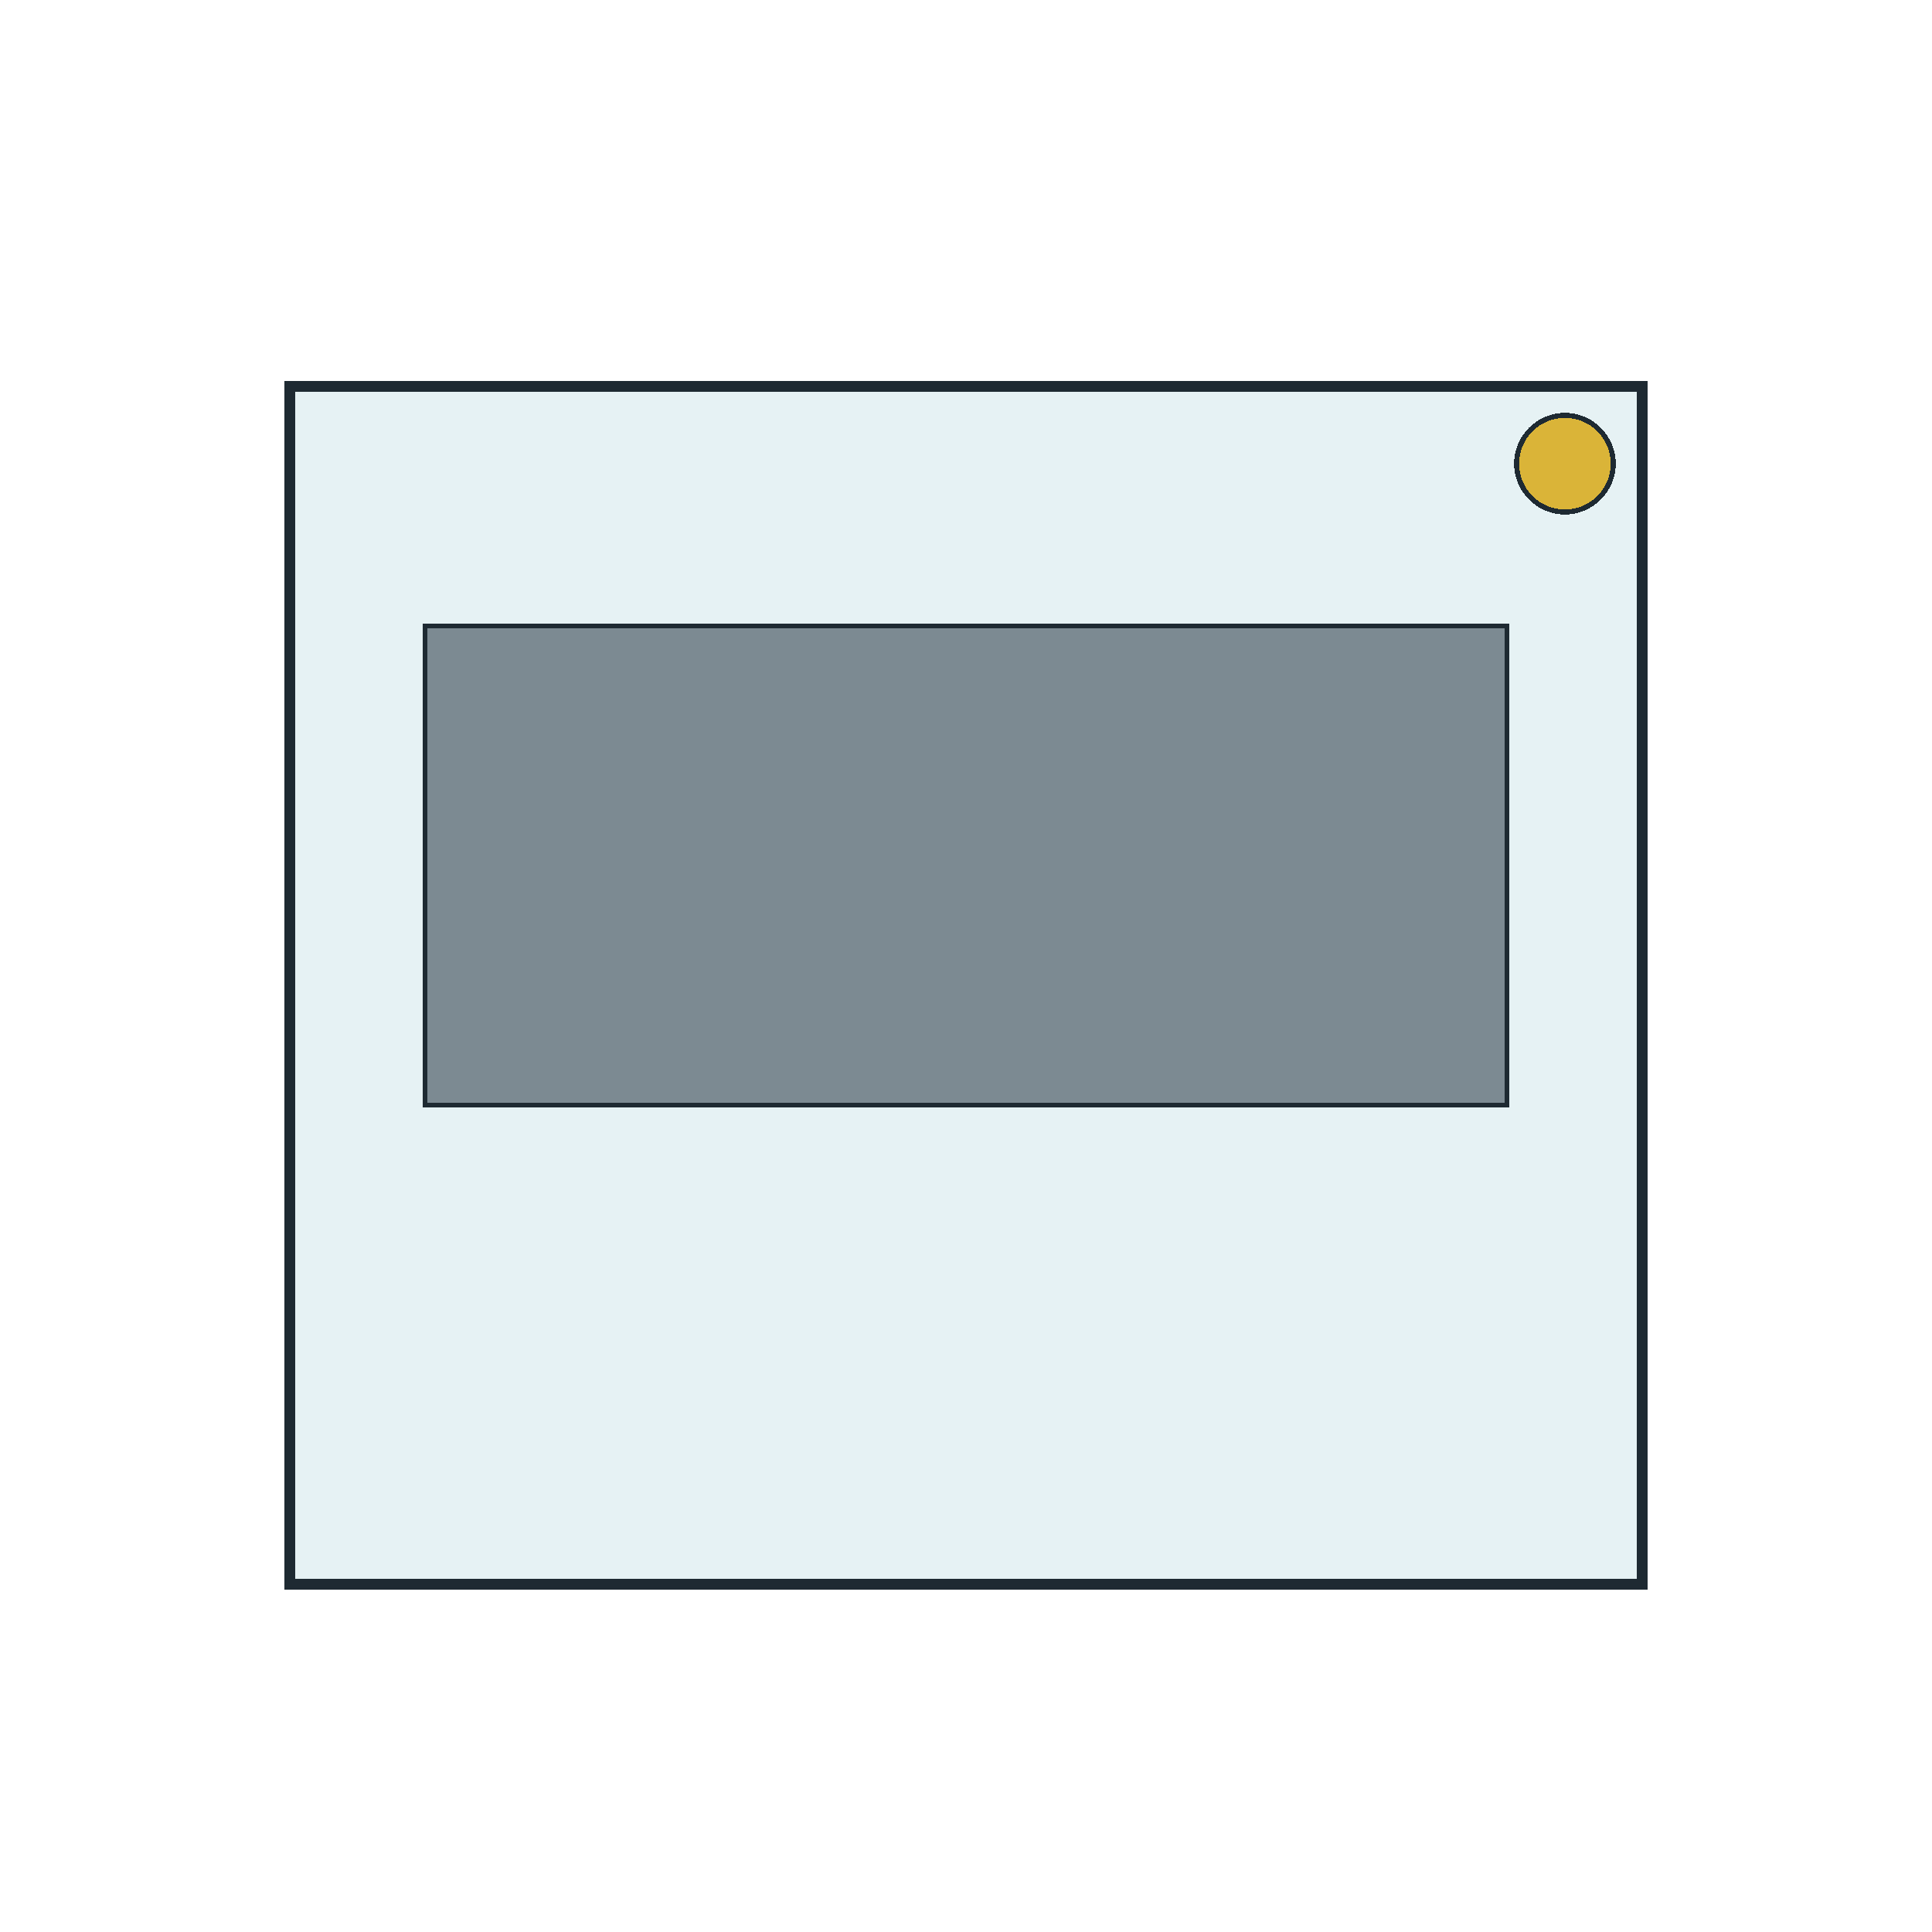
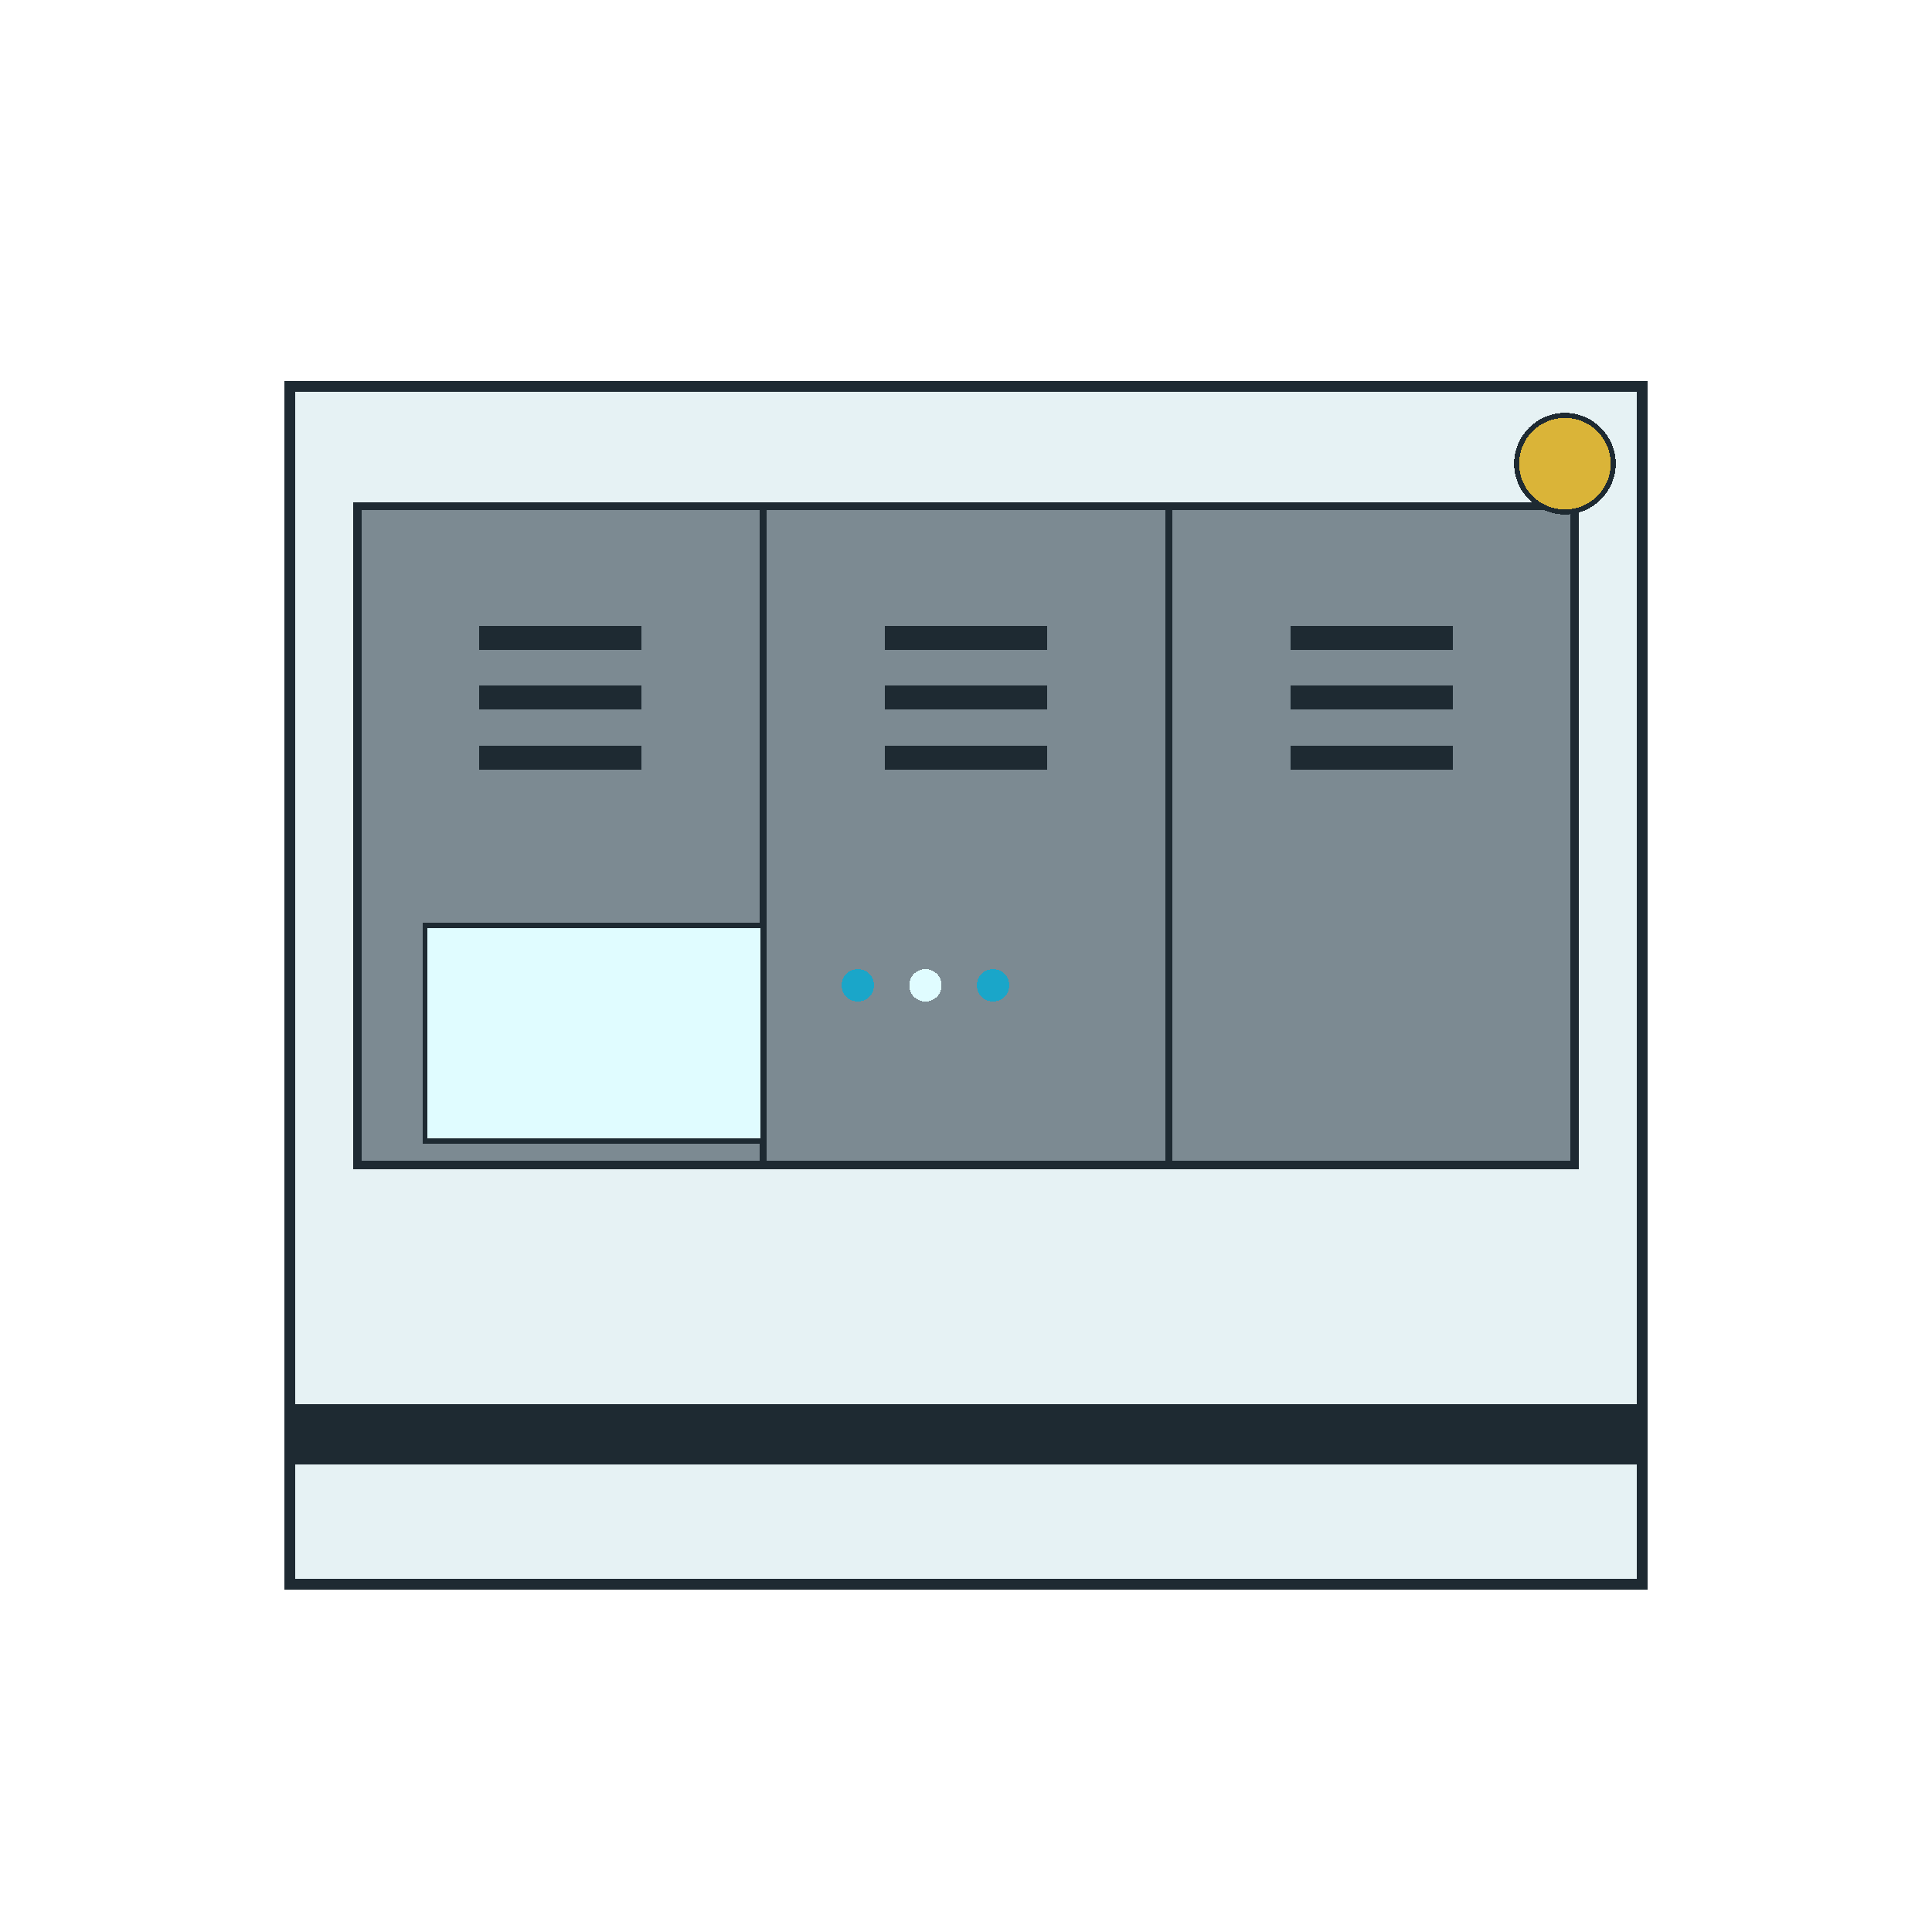
<svg xmlns="http://www.w3.org/2000/svg" viewBox="0 0 192 192" width="192" height="192" shape-rendering="crispEdges">
  <rect x="28.80" y="38.40" width="134.40" height="119.04" fill="#e6f2f4" stroke="#1e2a32" stroke-width="1.00" />
-   <rect x="42.24" y="62.21" width="107.52" height="47.62" fill="#7c8a92" stroke="#1e2a32" stroke-width="0.50" />
+   <rect x="35.52" y="50.30" width="120.96" height="65.47" fill="#7c8a92" stroke="#1e2a32" stroke-width="0.80" />
+   <line x1="75.84" y1="50.30" x2="75.84" y2="115.78" stroke="#1e2a32" stroke-width="0.70" />
+   <line x1="116.16" y1="50.30" x2="116.16" y2="115.78" stroke="#1e2a32" stroke-width="0.70" />
+   <rect x="47.62" y="62.21" width="16.13" height="2.38" fill="#1e2a32" />
+   <rect x="47.62" y="68.16" width="16.13" height="2.38" fill="#1e2a32" />
+   <rect x="47.62" y="74.11" width="16.13" height="2.38" fill="#1e2a32" />
+   <rect x="87.94" y="62.21" width="16.13" height="2.38" fill="#1e2a32" />
+   <rect x="87.94" y="68.16" width="16.13" height="2.38" fill="#1e2a32" />
+   <rect x="87.94" y="74.11" width="16.13" height="2.38" fill="#1e2a32" />
+   <rect x="128.26" y="62.21" width="16.13" height="2.38" fill="#1e2a32" />
+   <rect x="128.26" y="68.16" width="16.13" height="2.38" fill="#1e2a32" />
+   <rect x="128.26" y="74.11" width="16.13" height="2.38" fill="#1e2a32" />
+   <rect x="42.24" y="91.97" width="33.60" height="21.43" fill="#e0fcff" stroke="#1e2a32" stroke-width="0.50" />
+   <circle cx="85.25" cy="97.92" r="1.61" fill="#1aa6c9" />
+   <circle cx="91.97" cy="97.92" r="1.61" fill="#e0fcff" />
+   <circle cx="98.69" cy="97.92" r="1.61" fill="#1aa6c9" />
+   <rect x="28.80" y="139.58" width="134.40" height="5.95" fill="#1e2a32" />
  <circle cx="155.52" cy="46.08" r="4.80" fill="#dab438" stroke="#1e2a32" stroke-width="0.50" />
</svg>
